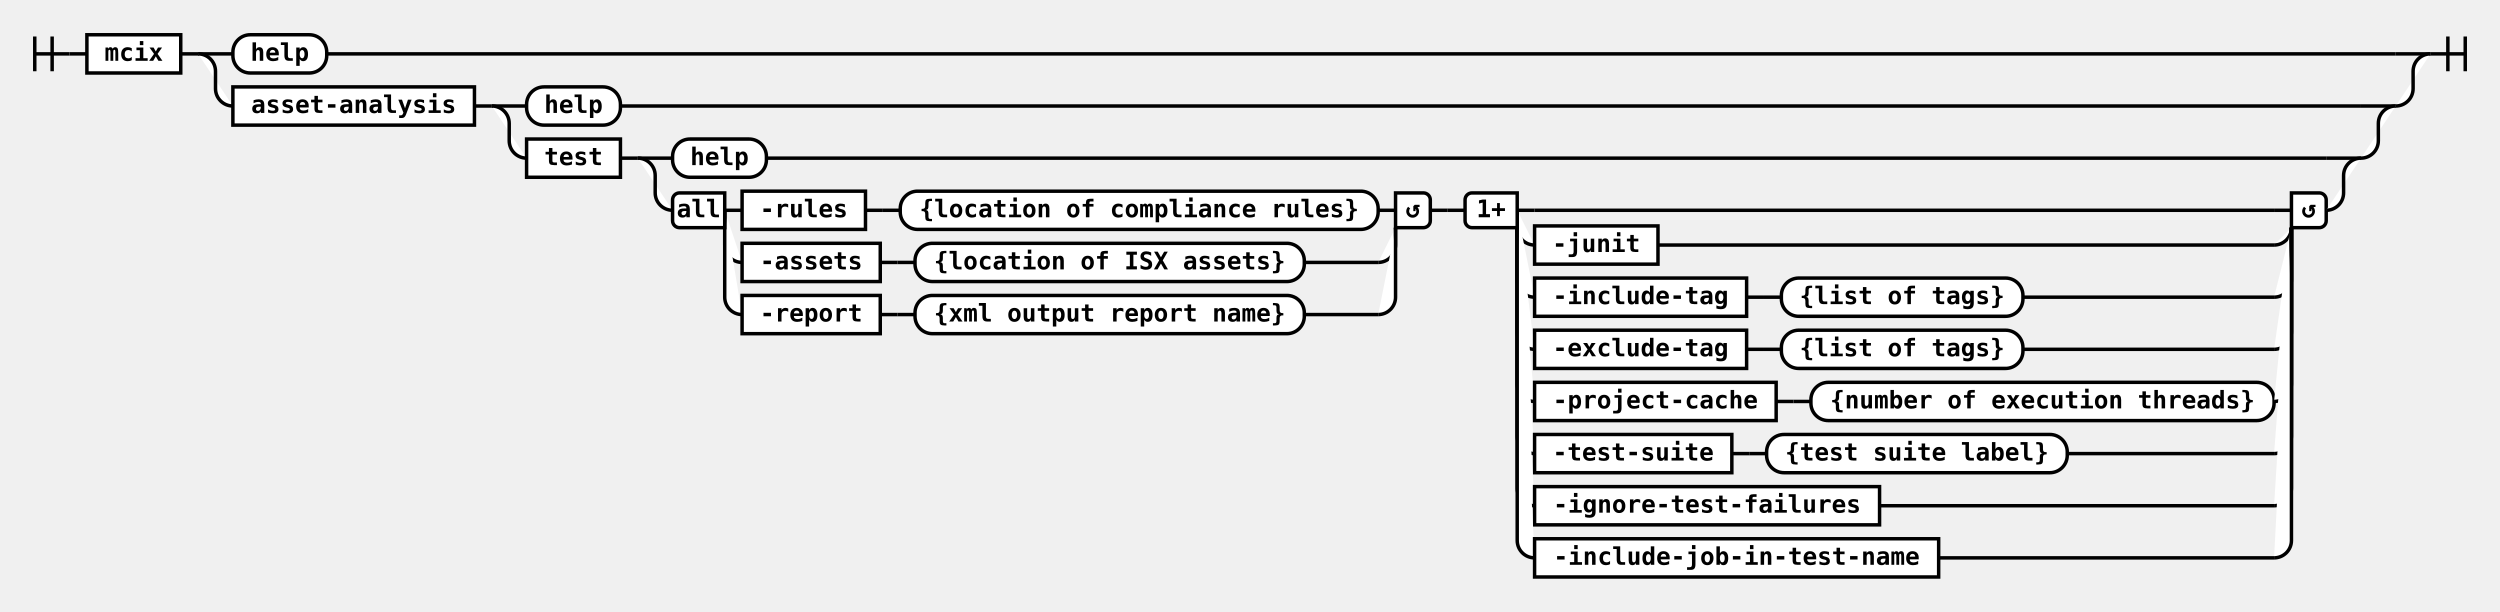
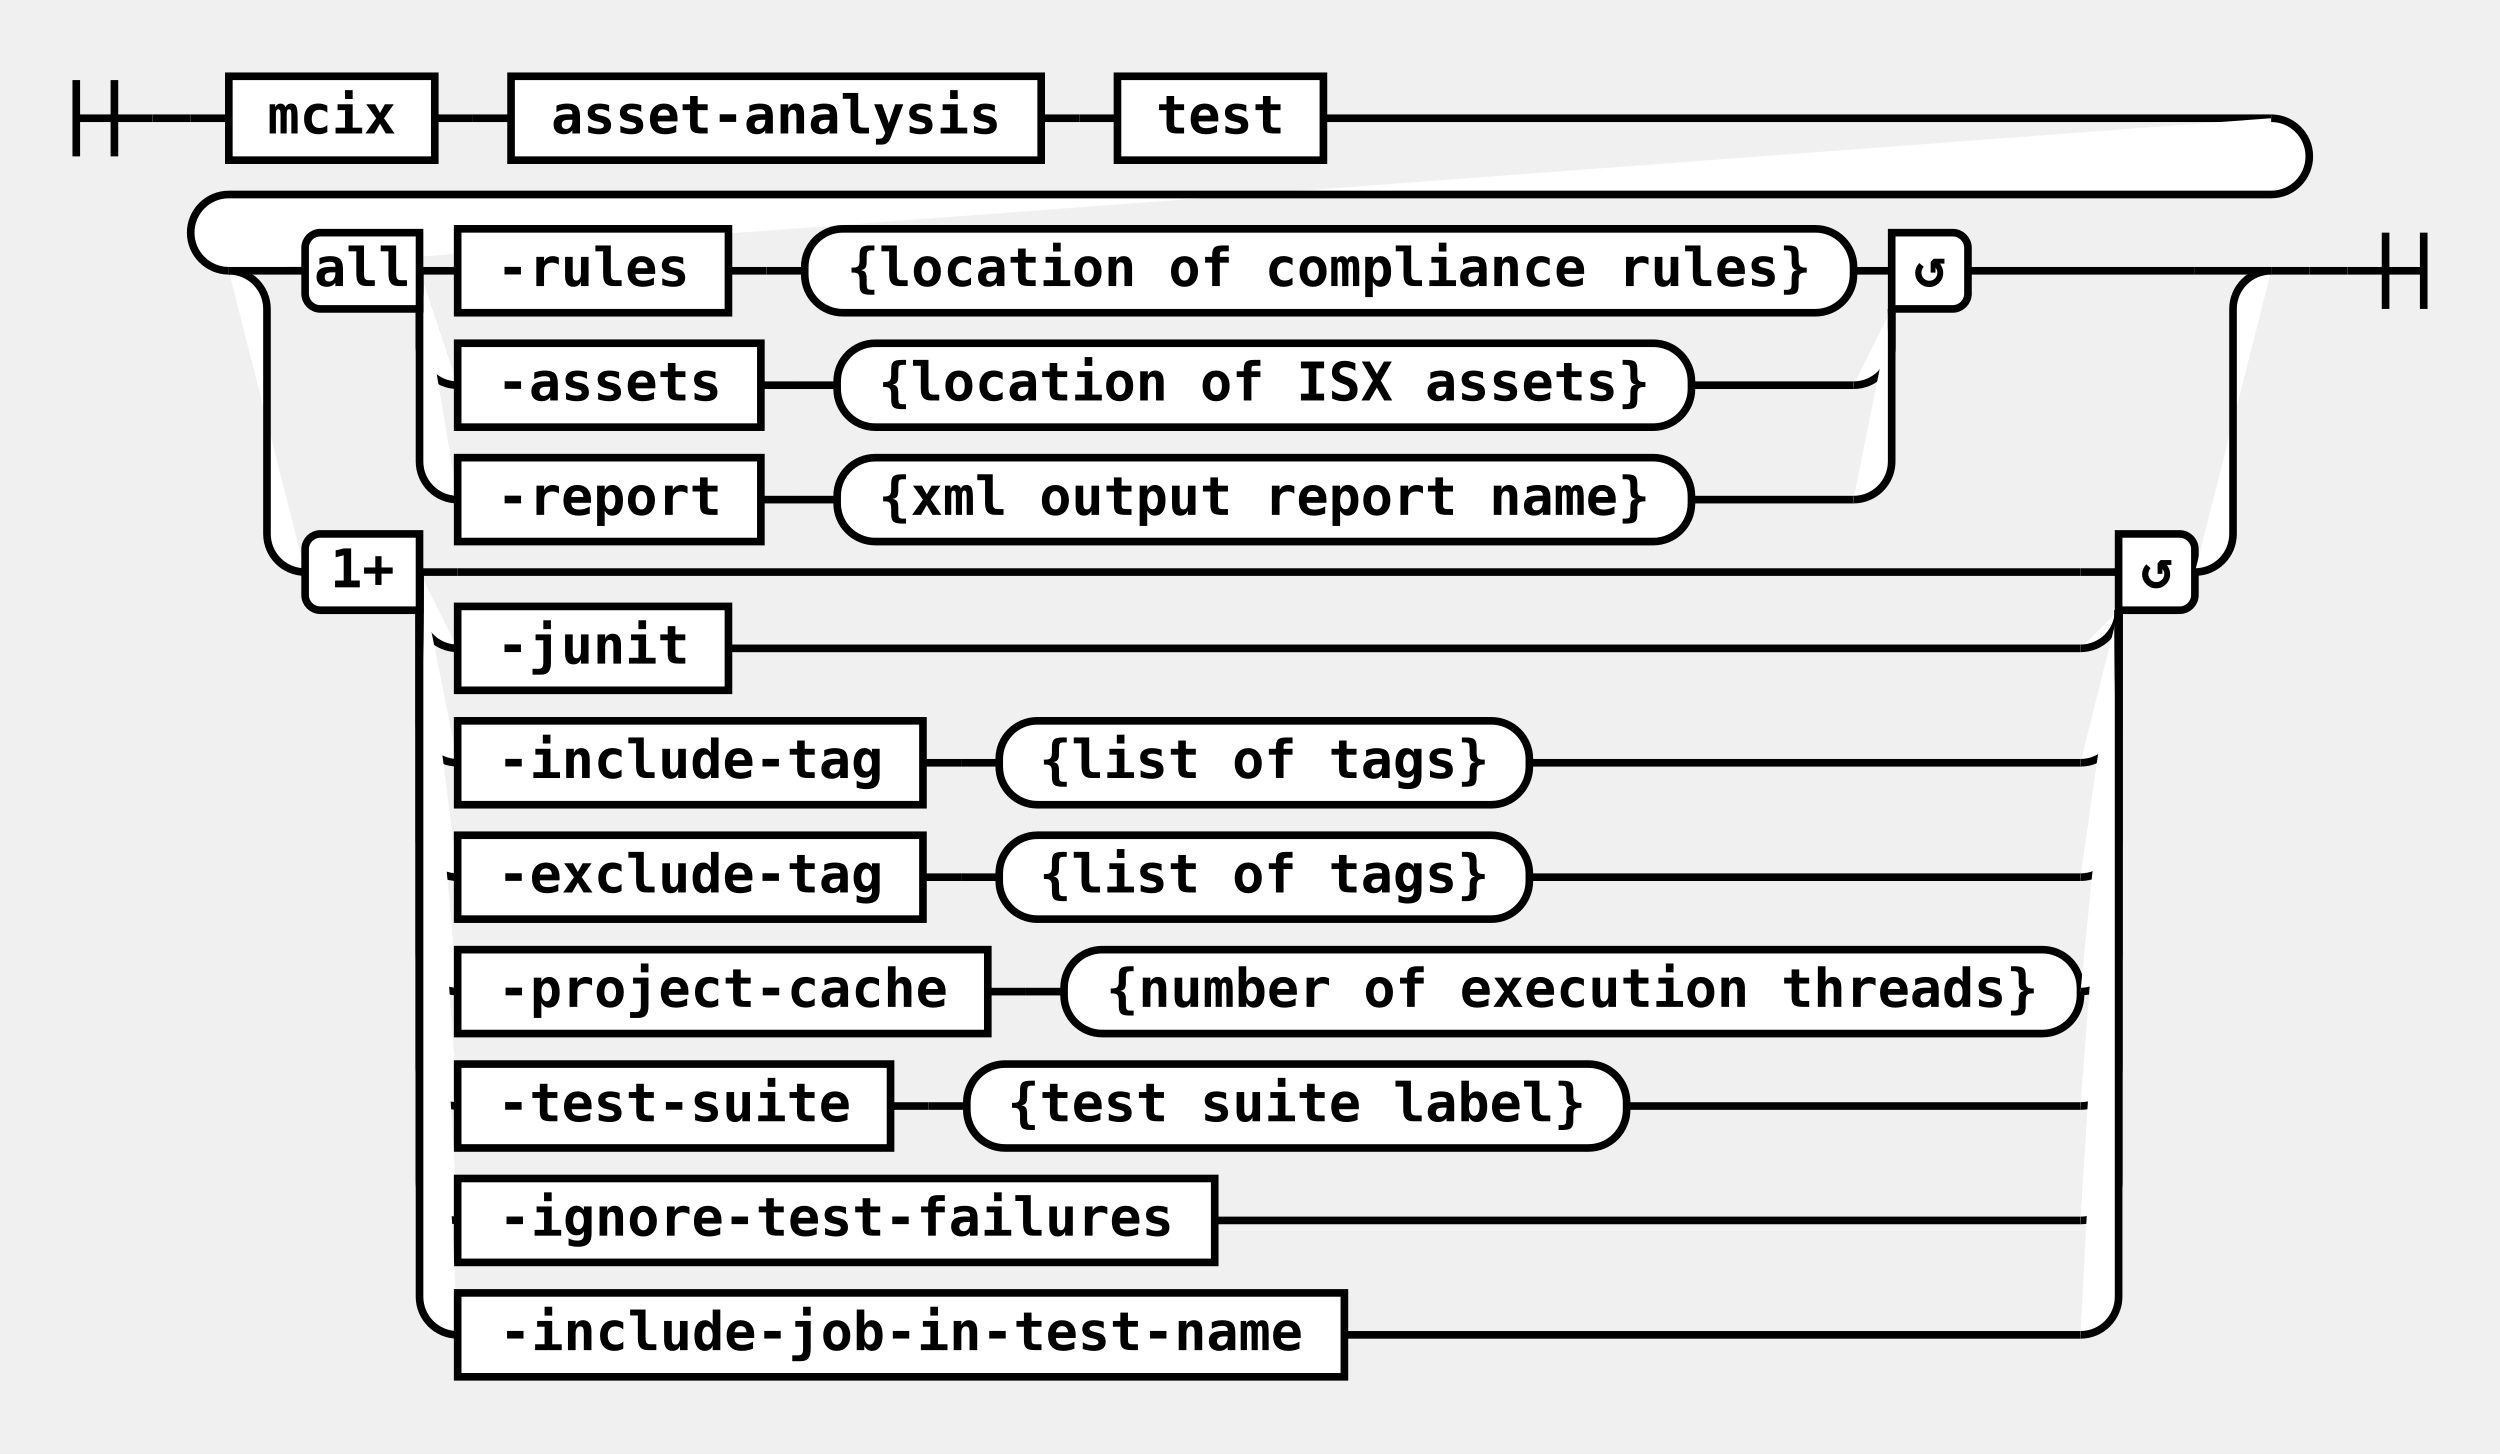
- <svg xmlns="http://www.w3.org/2000/svg" class="railroad-diagram" height="352" viewBox="0 0 1438.5 352" width="1438.5">
+ <svg xmlns="http://www.w3.org/2000/svg" class="railroad-diagram" height="381" viewBox="0 0 655.5 381" width="655.5">
  <g>
    <style>/*  */
	svg.railroad-diagram {
		background-color: white;
	}
	svg.railroad-diagram path {
		stroke-width:2;
		stroke:black;
		fill: rgba(255, 255, 255, 1.0);
	}
	svg.railroad-diagram text {
		font:bold 14px monospace;
		text-anchor:middle;
	}
	svg.railroad-diagram text.arrow {
		font:bold 24px monospace;
		text-anchor:middle;
	}
	svg.railroad-diagram text.label{
		text-anchor:start;
	}
	svg.railroad-diagram text.comment{
		font:italic 12px monospace;
	}
	svg.railroad-diagram rect{
		stroke-width:2;
		stroke:black;
		fill:white;
	}

/*  */
</style>
    <g>
      <path d="M20 21v20m10 -20v20m-10 -10h20" />
    </g>
    <path d="M40 31h10" />
-     <g class="non-terminal">
+     <g>
      <path d="M50 31h0" />
-       <path d="M104.0 31h0.0" />
-       <rect height="22" width="54.0" x="50" y="20" />
-       <text x="77.0" y="35">mcix</text>
+       <path d="M50 31h10" />
+       <g>
+         <path d="M60 31h0" />
+         <path d="M347.0 31h248.5" />
+         <g class="non-terminal">
+           <path d="M60 31h0" />
+           <path d="M114.0 31h0.0" />
+           <rect height="22" width="54.0" x="60" y="20" />
+           <text x="87.0" y="35">mcix</text>
+         </g>
+         <path d="M114.0 31h10" />
+         <path d="M124.0 31h10" />
+         <g class="non-terminal">
+           <path d="M134.0 31h0" />
+           <path d="M273.0 31h0.0" />
+           <rect height="22" width="139.0" x="134.0" y="20" />
+           <text x="203.5" y="35">asset-analysis</text>
+         </g>
+         <path d="M273.0 31h10" />
+         <path d="M283.0 31h10" />
+         <g class="non-terminal">
+           <path d="M293.0 31h0" />
+           <path d="M347.0 31h0.0" />
+           <rect height="22" width="54.0" x="293.0" y="20" />
+           <text x="320.0" y="35">test</text>
+         </g>
+       </g>
+       <path d="M595.5 31a10 10 0 0 1 10 10v0a10 10 0 0 1 -10 10h-535.5a10 10 0 0 0 -10 10v0a10 10 0 0 0 10 10" />
+       <g>
+         <path d="M60 71h0" />
+         <path d="M595.5 71h0.0" />
+         <path d="M60 71h20" />
+         <g>
+           <path d="M80 71h0" />
+           <path d="M516.0 71h59.5" />
+           <path d="M110 71h10" />
+           <g>
+             <path d="M120 71h0" />
+             <path d="M486.0 71h0.0" />
+             <g class="non-terminal">
+               <path d="M120 71h0" />
+               <path d="M191.0 71h0.0" />
+               <rect height="22" width="71.0" x="120" y="60" />
+               <text x="155.5" y="75">-rules</text>
+             </g>
+             <path d="M191.0 71h10" />
+             <path d="M201.0 71h10" />
+             <g class="terminal">
+               <path d="M211.0 71h0" />
+               <path d="M486.0 71h0.0" />
+               <rect height="22" rx="10" ry="10" width="275.0" x="211.0" y="60" />
+               <text x="348.5" y="75">{location of compliance rules}</text>
+             </g>
+           </g>
+           <path d="M486.0 71h10" />
+           <path d="M110 71v20a10 10 0 0 0 10 10" />
+           <g>
+             <path d="M120 101h0" />
+             <path d="M443.5 101h42.5" />
+             <g class="non-terminal">
+               <path d="M120 101h0" />
+               <path d="M199.5 101h0.0" />
+               <rect height="22" width="79.5" x="120" y="90" />
+               <text x="159.75" y="105">-assets</text>
+             </g>
+             <path d="M199.5 101h10" />
+             <path d="M209.5 101h10" />
+             <g class="terminal">
+               <path d="M219.5 101h0" />
+               <path d="M443.5 101h0.0" />
+               <rect height="22" rx="10" ry="10" width="224.0" x="219.5" y="90" />
+               <text x="331.5" y="105">{location of ISX assets}</text>
+             </g>
+           </g>
+           <path d="M486.0 101a10 10 0 0 0 10 -10v-10" />
+           <path d="M110 71v50a10 10 0 0 0 10 10" />
+           <g>
+             <path d="M120 131h0" />
+             <path d="M443.5 131h42.5" />
+             <g class="non-terminal">
+               <path d="M120 131h0" />
+               <path d="M199.5 131h0.0" />
+               <rect height="22" width="79.5" x="120" y="120" />
+               <text x="159.75" y="135">-report</text>
+             </g>
+             <path d="M199.5 131h10" />
+             <path d="M209.5 131h10" />
+             <g class="terminal">
+               <path d="M219.5 131h0" />
+               <path d="M443.5 131h0.0" />
+               <rect height="22" rx="10" ry="10" width="224.0" x="219.5" y="120" />
+               <text x="331.5" y="135">{xml output report name}</text>
+             </g>
+           </g>
+           <path d="M486.0 131a10 10 0 0 0 10 -10v-40" />
+           <g class="diagram-text">
+             <path class="diagram-text" d="M 110 61 h -26 a 4 4 0 0 0 -4 4 v 12 a 4 4 0 0 0 4 4 h 26 z" />
+             <text class="diagram-text" x="95" y="75">all</text>
+             <path class="diagram-text" d="M 496.0 61 h 16 a 4 4 0 0 1 4 4 v 12 a 4 4 0 0 1 -4 4 h -16 z" />
+             <text class="diagram-arrow" x="506.0" y="75">↺</text>
+           </g>
+         </g>
+         <path d="M575.5 71h20" />
+         <path d="M60 71a10 10 0 0 1 10 10v59a10 10 0 0 0 10 10" />
+         <g>
+           <path d="M80 150h0" />
+           <path d="M575.5 150h0.0" />
+           <path d="M110 150h10" />
+           <g>
+             <path d="M120 150h0" />
+             <path d="M120 150h425.5" />
+             <g>
+               <path d="M120 150h0" />
+             </g>
+           </g>
+           <path d="M545.5 150h10" />
+           <path d="M110 150v10a10 10 0 0 0 10 10" />
+           <g>
+             <path d="M120 170h0" />
+             <path d="M191.0 170h354.5" />
+             <g class="non-terminal">
+               <path d="M120 170h0" />
+               <path d="M191.0 170h0.0" />
+               <rect height="22" width="71.0" x="120" y="159" />
+               <text x="155.5" y="174">-junit</text>
+             </g>
+           </g>
+           <path d="M545.5 170a10 10 0 0 0 10 -10v0" />
+           <path d="M110 150v40a10 10 0 0 0 10 10" />
+           <g>
+             <path d="M120 200h0" />
+             <path d="M401.0 200h144.5" />
+             <g class="non-terminal">
+               <path d="M120 200h0" />
+               <path d="M242.0 200h0.0" />
+               <rect height="22" width="122.0" x="120" y="189" />
+               <text x="181.0" y="204">-include-tag</text>
+             </g>
+             <path d="M242.0 200h10" />
+             <path d="M252.0 200h10" />
+             <g class="terminal">
+               <path d="M262.0 200h0" />
+               <path d="M401.0 200h0.0" />
+               <rect height="22" rx="10" ry="10" width="139.0" x="262.0" y="189" />
+               <text x="331.5" y="204">{list of tags}</text>
+             </g>
+           </g>
+           <path d="M545.5 200a10 10 0 0 0 10 -10v-30" />
+           <path d="M110 150v70a10 10 0 0 0 10 10" />
+           <g>
+             <path d="M120 230h0" />
+             <path d="M401.0 230h144.5" />
+             <g class="non-terminal">
+               <path d="M120 230h0" />
+               <path d="M242.0 230h0.0" />
+               <rect height="22" width="122.0" x="120" y="219" />
+               <text x="181.0" y="234">-exclude-tag</text>
+             </g>
+             <path d="M242.0 230h10" />
+             <path d="M252.0 230h10" />
+             <g class="terminal">
+               <path d="M262.0 230h0" />
+               <path d="M401.0 230h0.0" />
+               <rect height="22" rx="10" ry="10" width="139.0" x="262.0" y="219" />
+               <text x="331.5" y="234">{list of tags}</text>
+             </g>
+           </g>
+           <path d="M545.5 230a10 10 0 0 0 10 -10v-60" />
+           <path d="M110 150v100a10 10 0 0 0 10 10" />
+           <g>
+             <path d="M120 260h0" />
+             <path d="M545.5 260h0.0" />
+             <g class="non-terminal">
+               <path d="M120 260h0" />
+               <path d="M259.0 260h0.0" />
+               <rect height="22" width="139.0" x="120" y="249" />
+               <text x="189.5" y="264">-project-cache</text>
+             </g>
+             <path d="M259.0 260h10" />
+             <path d="M269.0 260h10" />
+             <g class="terminal">
+               <path d="M279.0 260h0" />
+               <path d="M545.5 260h0.0" />
+               <rect height="22" rx="10" ry="10" width="266.5" x="279.0" y="249" />
+               <text x="412.25" y="264">{number of execution threads}</text>
+             </g>
+           </g>
+           <path d="M545.5 260a10 10 0 0 0 10 -10v-90" />
+           <path d="M110 150v130a10 10 0 0 0 10 10" />
+           <g>
+             <path d="M120 290h0" />
+             <path d="M426.5 290h119.0" />
+             <g class="non-terminal">
+               <path d="M120 290h0" />
+               <path d="M233.5 290h0.0" />
+               <rect height="22" width="113.5" x="120" y="279" />
+               <text x="176.75" y="294">-test-suite</text>
+             </g>
+             <path d="M233.5 290h10" />
+             <path d="M243.5 290h10" />
+             <g class="terminal">
+               <path d="M253.5 290h0" />
+               <path d="M426.5 290h0.0" />
+               <rect height="22" rx="10" ry="10" width="173.0" x="253.5" y="279" />
+               <text x="340.0" y="294">{test suite label}</text>
+             </g>
+           </g>
+           <path d="M545.5 290a10 10 0 0 0 10 -10v-120" />
+           <path d="M110 150v160a10 10 0 0 0 10 10" />
+           <g>
+             <path d="M120 320h0" />
+             <path d="M318.5 320h227.0" />
+             <g class="non-terminal">
+               <path d="M120 320h0" />
+               <path d="M318.5 320h0.0" />
+               <rect height="22" width="198.5" x="120" y="309" />
+               <text x="219.25" y="324">-ignore-test-failures</text>
+             </g>
+           </g>
+           <path d="M545.5 320a10 10 0 0 0 10 -10v-150" />
+           <path d="M110 150v190a10 10 0 0 0 10 10" />
+           <g>
+             <path d="M120 350h0" />
+             <path d="M352.5 350h193.0" />
+             <g class="non-terminal">
+               <path d="M120 350h0" />
+               <path d="M352.5 350h0.0" />
+               <rect height="22" width="232.5" x="120" y="339" />
+               <text x="236.25" y="354">-include-job-in-test-name</text>
+             </g>
+           </g>
+           <path d="M545.5 350a10 10 0 0 0 10 -10v-180" />
+           <g class="diagram-text">
+             <path class="diagram-text" d="M 110 140 h -26 a 4 4 0 0 0 -4 4 v 12 a 4 4 0 0 0 4 4 h 26 z" />
+             <text class="diagram-text" x="95" y="154">1+</text>
+             <path class="diagram-text" d="M 555.5 140 h 16 a 4 4 0 0 1 4 4 v 12 a 4 4 0 0 1 -4 4 h -16 z" />
+             <text class="diagram-arrow" x="565.5" y="154">↺</text>
+           </g>
+         </g>
+         <path d="M575.5 150a10 10 0 0 0 10 -10v-59a10 10 0 0 1 10 -10" />
+       </g>
+       <path d="M595.5 71h10" />
+       <path d="M605.5 71h0.0" />
    </g>
-     <path d="M104.0 31h10" />
-     <g>
-       <path d="M114.0 31h0" />
-       <path d="M1398.5 31h0.0" />
-       <path d="M114.0 31h20" />
-       <g class="terminal">
-         <path d="M134.0 31h0" />
-         <path d="M188.0 31h1190.5" />
-         <rect height="22" rx="10" ry="10" width="54.0" x="134.0" y="20" />
-         <text x="161.0" y="35">help</text>
-       </g>
-       <path d="M1378.5 31h20" />
-       <path d="M114.0 31a10 10 0 0 1 10 10v10a10 10 0 0 0 10 10" />
-       <g>
-         <path d="M134.0 61h0" />
-         <path d="M1378.5 61h0.0" />
-         <g class="non-terminal">
-           <path d="M134.0 61h0" />
-           <path d="M273.0 61h0.0" />
-           <rect height="22" width="139.0" x="134.0" y="50" />
-           <text x="203.5" y="65">asset-analysis</text>
-         </g>
-         <path d="M273.0 61h10" />
-         <g>
-           <path d="M283.0 61h0" />
-           <path d="M1378.5 61h0.0" />
-           <path d="M283.0 61h20" />
-           <g class="terminal">
-             <path d="M303.0 61h0" />
-             <path d="M357.0 61h1001.5" />
-             <rect height="22" rx="10" ry="10" width="54.0" x="303.0" y="50" />
-             <text x="330.0" y="65">help</text>
-           </g>
-           <path d="M1358.5 61h20" />
-           <path d="M283.0 61a10 10 0 0 1 10 10v10a10 10 0 0 0 10 10" />
-           <g>
-             <path d="M303.0 91h0" />
-             <path d="M1358.5 91h0.0" />
-             <g class="non-terminal">
-               <path d="M303.0 91h0" />
-               <path d="M357.0 91h0.0" />
-               <rect height="22" width="54.0" x="303.0" y="80" />
-               <text x="330.0" y="95">test</text>
-             </g>
-             <path d="M357.0 91h10" />
-             <g>
-               <path d="M367.0 91h0" />
-               <path d="M1358.5 91h0.0" />
-               <path d="M367.0 91h20" />
-               <g class="terminal">
-                 <path d="M387.0 91h0" />
-                 <path d="M441.0 91h897.5" />
-                 <rect height="22" rx="10" ry="10" width="54.0" x="387.0" y="80" />
-                 <text x="414.0" y="95">help</text>
-               </g>
-               <path d="M1338.5 91h20" />
-               <path d="M367.0 91a10 10 0 0 1 10 10v10a10 10 0 0 0 10 10" />
-               <g>
-                 <path d="M387.0 121h0" />
-                 <path d="M1338.5 121h0.0" />
-                 <g>
-                   <path d="M387.0 121h0" />
-                   <path d="M823.0 121h0.0" />
-                   <path d="M417.0 121h10" />
-                   <g>
-                     <path d="M427.0 121h0" />
-                     <path d="M793.0 121h0.0" />
-                     <g class="non-terminal">
-                       <path d="M427.0 121h0" />
-                       <path d="M498.0 121h0.0" />
-                       <rect height="22" width="71.0" x="427.0" y="110" />
-                       <text x="462.5" y="125">-rules</text>
-                     </g>
-                     <path d="M498.0 121h10" />
-                     <path d="M508.0 121h10" />
-                     <g class="terminal">
-                       <path d="M518.0 121h0" />
-                       <path d="M793.0 121h0.0" />
-                       <rect height="22" rx="10" ry="10" width="275.0" x="518.0" y="110" />
-                       <text x="655.5" y="125">{location of compliance rules}</text>
-                     </g>
-                   </g>
-                   <path d="M793.0 121h10" />
-                   <path d="M417.0 121v20a10 10 0 0 0 10 10" />
-                   <g>
-                     <path d="M427.0 151h0" />
-                     <path d="M750.5 151h42.5" />
-                     <g class="non-terminal">
-                       <path d="M427.0 151h0" />
-                       <path d="M506.5 151h0.0" />
-                       <rect height="22" width="79.5" x="427.0" y="140" />
-                       <text x="466.75" y="155">-assets</text>
-                     </g>
-                     <path d="M506.5 151h10" />
-                     <path d="M516.5 151h10" />
-                     <g class="terminal">
-                       <path d="M526.5 151h0" />
-                       <path d="M750.5 151h0.0" />
-                       <rect height="22" rx="10" ry="10" width="224.0" x="526.5" y="140" />
-                       <text x="638.5" y="155">{location of ISX assets}</text>
-                     </g>
-                   </g>
-                   <path d="M793.0 151a10 10 0 0 0 10 -10v-10" />
-                   <path d="M417.0 121v50a10 10 0 0 0 10 10" />
-                   <g>
-                     <path d="M427.0 181h0" />
-                     <path d="M750.5 181h42.5" />
-                     <g class="non-terminal">
-                       <path d="M427.0 181h0" />
-                       <path d="M506.5 181h0.0" />
-                       <rect height="22" width="79.5" x="427.0" y="170" />
-                       <text x="466.75" y="185">-report</text>
-                     </g>
-                     <path d="M506.5 181h10" />
-                     <path d="M516.5 181h10" />
-                     <g class="terminal">
-                       <path d="M526.5 181h0" />
-                       <path d="M750.5 181h0.0" />
-                       <rect height="22" rx="10" ry="10" width="224.0" x="526.5" y="170" />
-                       <text x="638.5" y="185">{xml output report name}</text>
-                     </g>
-                   </g>
-                   <path d="M793.0 181a10 10 0 0 0 10 -10v-40" />
-                   <g class="diagram-text">
-                     <path class="diagram-text" d="M 417.0 111 h -26 a 4 4 0 0 0 -4 4 v 12 a 4 4 0 0 0 4 4 h 26 z" />
-                     <text class="diagram-text" x="402.0" y="125">all</text>
-                     <path class="diagram-text" d="M 803.0 111 h 16 a 4 4 0 0 1 4 4 v 12 a 4 4 0 0 1 -4 4 h -16 z" />
-                     <text class="diagram-arrow" x="813.0" y="125">↺</text>
-                   </g>
-                 </g>
-                 <path d="M823.0 121h10" />
-                 <path d="M833.0 121h10" />
-                 <g>
-                   <path d="M843.0 121h0" />
-                   <path d="M1338.5 121h0.0" />
-                   <path d="M873.0 121h10" />
-                   <g>
-                     <path d="M883.0 121h0" />
-                     <path d="M883.0 121h425.5" />
-                     <g>
-                       <path d="M883.0 121h0" />
-                     </g>
-                   </g>
-                   <path d="M1308.5 121h10" />
-                   <path d="M873.0 121v10a10 10 0 0 0 10 10" />
-                   <g>
-                     <path d="M883.0 141h0" />
-                     <path d="M954.0 141h354.5" />
-                     <g class="non-terminal">
-                       <path d="M883.0 141h0" />
-                       <path d="M954.0 141h0.0" />
-                       <rect height="22" width="71.0" x="883.0" y="130" />
-                       <text x="918.5" y="145">-junit</text>
-                     </g>
-                   </g>
-                   <path d="M1308.5 141a10 10 0 0 0 10 -10v0" />
-                   <path d="M873.0 121v40a10 10 0 0 0 10 10" />
-                   <g>
-                     <path d="M883.0 171h0" />
-                     <path d="M1164.0 171h144.5" />
-                     <g class="non-terminal">
-                       <path d="M883.0 171h0" />
-                       <path d="M1005.0 171h0.0" />
-                       <rect height="22" width="122.0" x="883.0" y="160" />
-                       <text x="944.0" y="175">-include-tag</text>
-                     </g>
-                     <path d="M1005.0 171h10" />
-                     <path d="M1015.0 171h10" />
-                     <g class="terminal">
-                       <path d="M1025.0 171h0" />
-                       <path d="M1164.0 171h0.0" />
-                       <rect height="22" rx="10" ry="10" width="139.0" x="1025.0" y="160" />
-                       <text x="1094.5" y="175">{list of tags}</text>
-                     </g>
-                   </g>
-                   <path d="M1308.5 171a10 10 0 0 0 10 -10v-30" />
-                   <path d="M873.0 121v70a10 10 0 0 0 10 10" />
-                   <g>
-                     <path d="M883.0 201h0" />
-                     <path d="M1164.0 201h144.5" />
-                     <g class="non-terminal">
-                       <path d="M883.0 201h0" />
-                       <path d="M1005.0 201h0.0" />
-                       <rect height="22" width="122.0" x="883.0" y="190" />
-                       <text x="944.0" y="205">-exclude-tag</text>
-                     </g>
-                     <path d="M1005.0 201h10" />
-                     <path d="M1015.0 201h10" />
-                     <g class="terminal">
-                       <path d="M1025.0 201h0" />
-                       <path d="M1164.0 201h0.0" />
-                       <rect height="22" rx="10" ry="10" width="139.0" x="1025.0" y="190" />
-                       <text x="1094.5" y="205">{list of tags}</text>
-                     </g>
-                   </g>
-                   <path d="M1308.5 201a10 10 0 0 0 10 -10v-60" />
-                   <path d="M873.0 121v100a10 10 0 0 0 10 10" />
-                   <g>
-                     <path d="M883.0 231h0" />
-                     <path d="M1308.5 231h0.0" />
-                     <g class="non-terminal">
-                       <path d="M883.0 231h0" />
-                       <path d="M1022.0 231h0.0" />
-                       <rect height="22" width="139.0" x="883.0" y="220" />
-                       <text x="952.5" y="235">-project-cache</text>
-                     </g>
-                     <path d="M1022.0 231h10" />
-                     <path d="M1032.0 231h10" />
-                     <g class="terminal">
-                       <path d="M1042.0 231h0" />
-                       <path d="M1308.5 231h0.0" />
-                       <rect height="22" rx="10" ry="10" width="266.5" x="1042.0" y="220" />
-                       <text x="1175.25" y="235">{number of execution threads}</text>
-                     </g>
-                   </g>
-                   <path d="M1308.5 231a10 10 0 0 0 10 -10v-90" />
-                   <path d="M873.0 121v130a10 10 0 0 0 10 10" />
-                   <g>
-                     <path d="M883.0 261h0" />
-                     <path d="M1189.5 261h119.0" />
-                     <g class="non-terminal">
-                       <path d="M883.0 261h0" />
-                       <path d="M996.5 261h0.0" />
-                       <rect height="22" width="113.5" x="883.0" y="250" />
-                       <text x="939.75" y="265">-test-suite</text>
-                     </g>
-                     <path d="M996.5 261h10" />
-                     <path d="M1006.5 261h10" />
-                     <g class="terminal">
-                       <path d="M1016.5 261h0" />
-                       <path d="M1189.5 261h0.0" />
-                       <rect height="22" rx="10" ry="10" width="173.0" x="1016.5" y="250" />
-                       <text x="1103.0" y="265">{test suite label}</text>
-                     </g>
-                   </g>
-                   <path d="M1308.5 261a10 10 0 0 0 10 -10v-120" />
-                   <path d="M873.0 121v160a10 10 0 0 0 10 10" />
-                   <g>
-                     <path d="M883.0 291h0" />
-                     <path d="M1081.5 291h227.0" />
-                     <g class="non-terminal">
-                       <path d="M883.0 291h0" />
-                       <path d="M1081.5 291h0.0" />
-                       <rect height="22" width="198.5" x="883.0" y="280" />
-                       <text x="982.25" y="295">-ignore-test-failures</text>
-                     </g>
-                   </g>
-                   <path d="M1308.5 291a10 10 0 0 0 10 -10v-150" />
-                   <path d="M873.0 121v190a10 10 0 0 0 10 10" />
-                   <g>
-                     <path d="M883.0 321h0" />
-                     <path d="M1115.5 321h193.0" />
-                     <g class="non-terminal">
-                       <path d="M883.0 321h0" />
-                       <path d="M1115.5 321h0.0" />
-                       <rect height="22" width="232.5" x="883.0" y="310" />
-                       <text x="999.25" y="325">-include-job-in-test-name</text>
-                     </g>
-                   </g>
-                   <path d="M1308.5 321a10 10 0 0 0 10 -10v-180" />
-                   <g class="diagram-text">
-                     <path class="diagram-text" d="M 873.0 111 h -26 a 4 4 0 0 0 -4 4 v 12 a 4 4 0 0 0 4 4 h 26 z" />
-                     <text class="diagram-text" x="858.0" y="125">1+</text>
-                     <path class="diagram-text" d="M 1318.5 111 h 16 a 4 4 0 0 1 4 4 v 12 a 4 4 0 0 1 -4 4 h -16 z" />
-                     <text class="diagram-arrow" x="1328.5" y="125">↺</text>
-                   </g>
-                 </g>
-               </g>
-               <path d="M1338.5 121a10 10 0 0 0 10 -10v-10a10 10 0 0 1 10 -10" />
-             </g>
-           </g>
-           <path d="M1358.5 91a10 10 0 0 0 10 -10v-10a10 10 0 0 1 10 -10" />
-         </g>
-       </g>
-       <path d="M1378.5 61a10 10 0 0 0 10 -10v-10a10 10 0 0 1 10 -10" />
-     </g>
-     <path d="M 1398.5 31 h 20 m -10 -10 v 20 m 10 -20 v 20" />
+     <path d="M605.5 71h10" />
+     <path d="M 615.5 71 h 20 m -10 -10 v 20 m 10 -20 v 20" />
  </g>
</svg>
